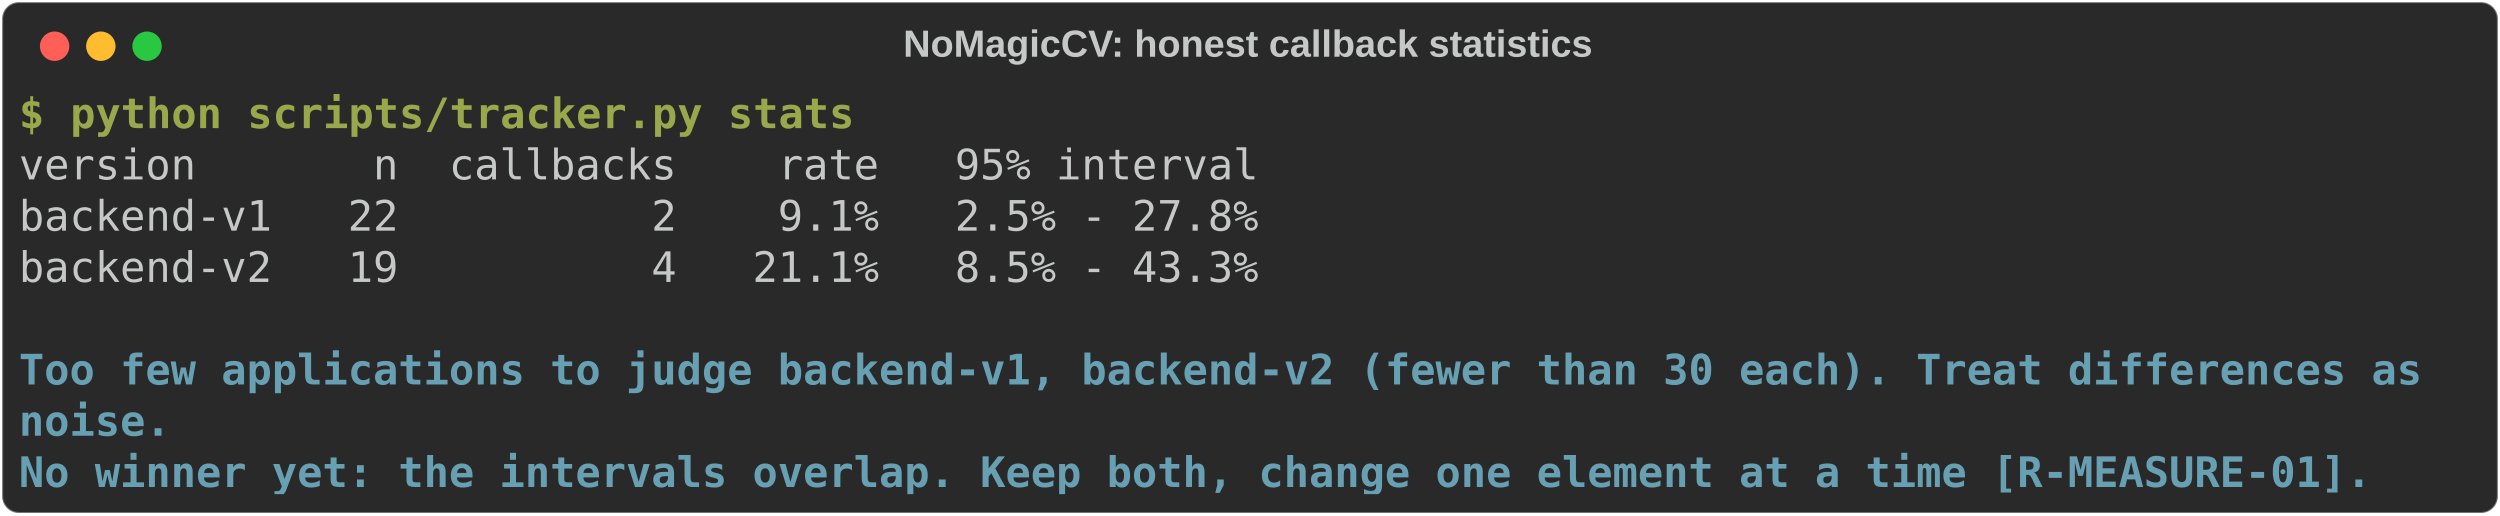
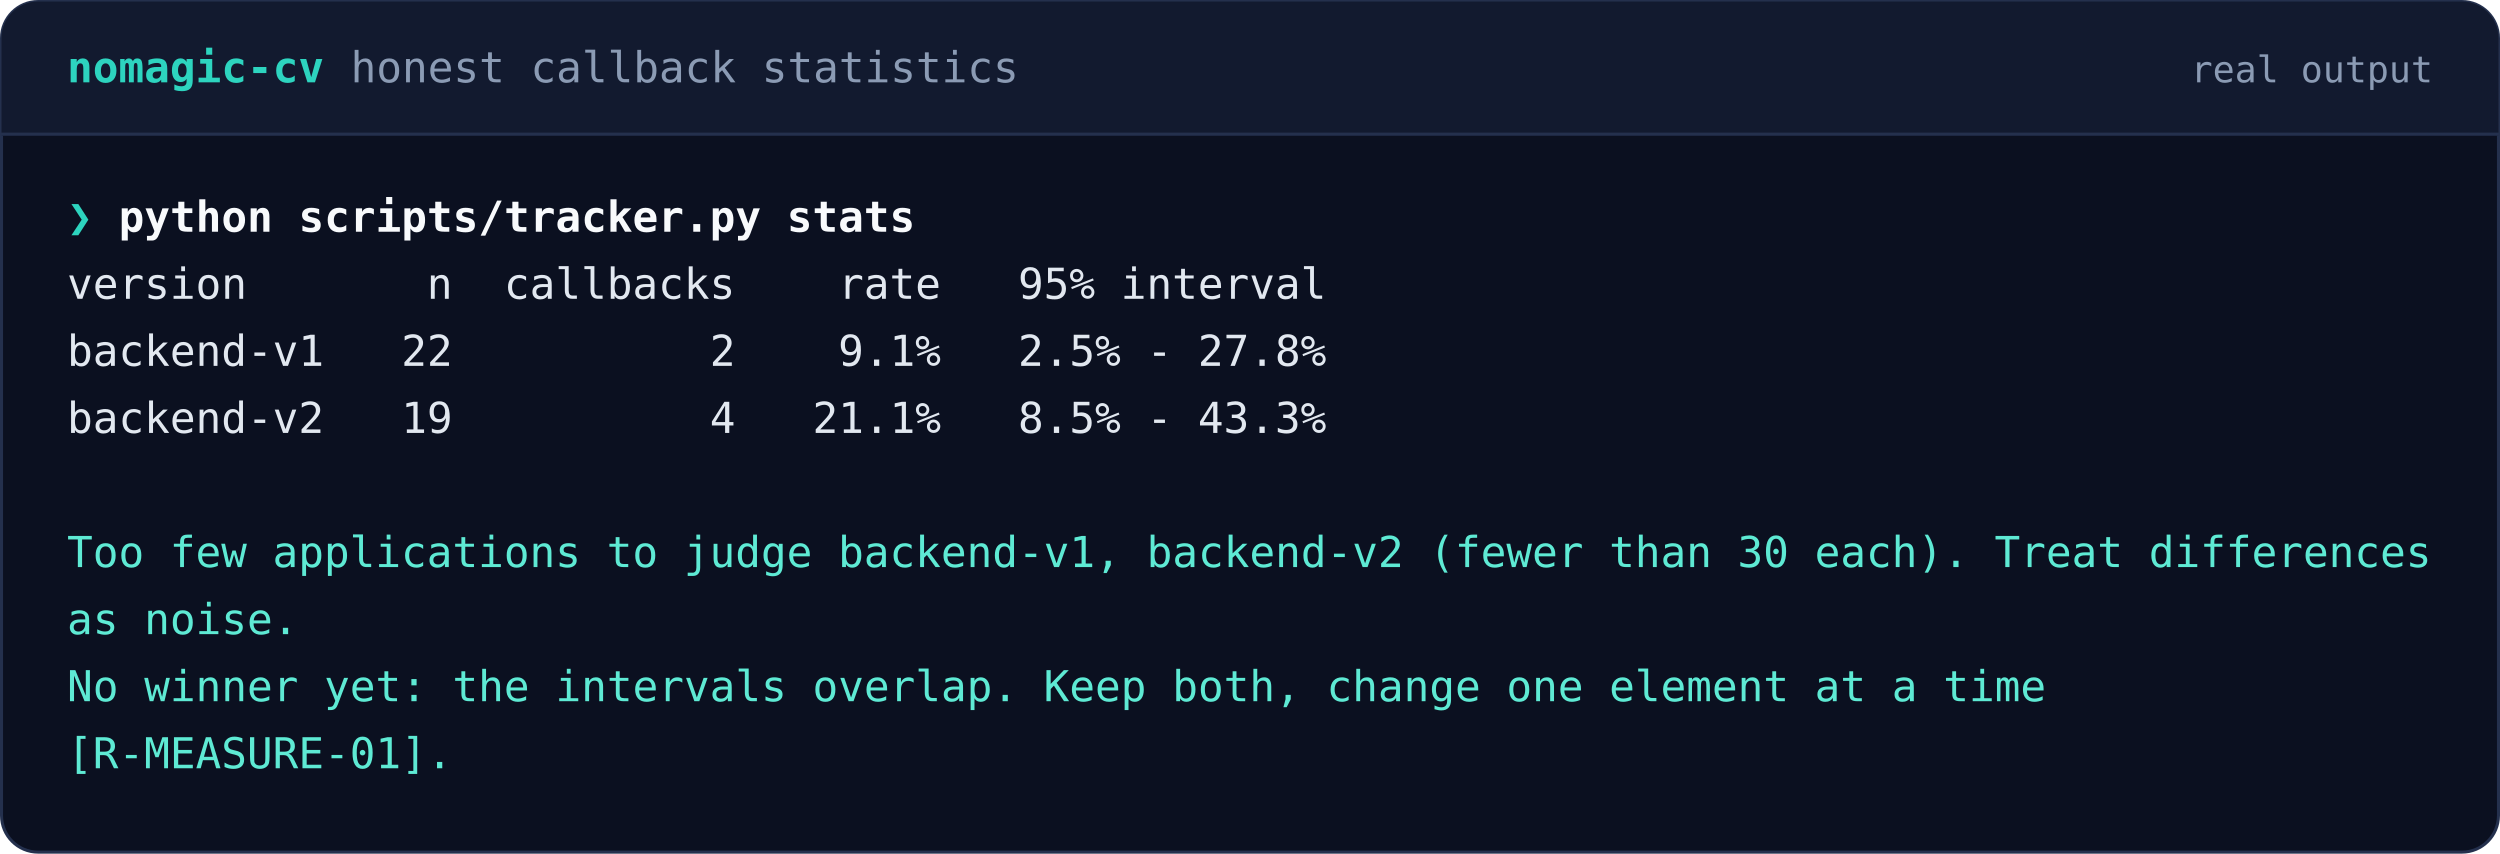
- <svg xmlns="http://www.w3.org/2000/svg" class="rich-terminal" viewBox="0 0 1190 245.2">
-   <style>
- 
-     @font-face {
-         font-family: "Fira Code";
-         src: local("FiraCode-Regular"),
-                 url("https://cdnjs.cloudflare.com/ajax/libs/firacode/6.2.0/woff2/FiraCode-Regular.woff2") format("woff2"),
-                 url("https://cdnjs.cloudflare.com/ajax/libs/firacode/6.2.0/woff/FiraCode-Regular.woff") format("woff");
-         font-style: normal;
-         font-weight: 400;
-     }
-     @font-face {
-         font-family: "Fira Code";
-         src: local("FiraCode-Bold"),
-                 url("https://cdnjs.cloudflare.com/ajax/libs/firacode/6.2.0/woff2/FiraCode-Bold.woff2") format("woff2"),
-                 url("https://cdnjs.cloudflare.com/ajax/libs/firacode/6.2.0/woff/FiraCode-Bold.woff") format("woff");
-         font-style: bold;
-         font-weight: 700;
-     }
- 
-     .terminal-3340252308-matrix {
-         font-family: Fira Code, monospace;
-         font-size: 20px;
-         line-height: 24.4px;
-         font-variant-east-asian: full-width;
-     }
- 
-     .terminal-3340252308-title {
-         font-size: 18px;
-         font-weight: bold;
-         font-family: arial;
-     }
- 
-     .terminal-3340252308-r1 { fill: #98a84b;font-weight: bold }
- .terminal-3340252308-r2 { fill: #c5c8c6 }
- .terminal-3340252308-r3 { fill: #68a0b3;font-weight: bold }
-     </style>
-   <defs>
-     <clipPath id="terminal-3340252308-clip-terminal">
-       <rect x="0" y="0" width="1170.2" height="194.2" />
-     </clipPath>
-     <clipPath id="terminal-3340252308-line-0">
-       <rect x="0" y="1.5" width="1171.2" height="24.65" />
-     </clipPath>
-     <clipPath id="terminal-3340252308-line-1">
-       <rect x="0" y="25.9" width="1171.2" height="24.65" />
-     </clipPath>
-     <clipPath id="terminal-3340252308-line-2">
-       <rect x="0" y="50.3" width="1171.2" height="24.65" />
-     </clipPath>
-     <clipPath id="terminal-3340252308-line-3">
-       <rect x="0" y="74.7" width="1171.2" height="24.65" />
-     </clipPath>
-     <clipPath id="terminal-3340252308-line-4">
-       <rect x="0" y="99.1" width="1171.2" height="24.65" />
-     </clipPath>
-     <clipPath id="terminal-3340252308-line-5">
-       <rect x="0" y="123.5" width="1171.2" height="24.65" />
-     </clipPath>
-     <clipPath id="terminal-3340252308-line-6">
-       <rect x="0" y="147.9" width="1171.2" height="24.65" />
-     </clipPath>
-   </defs>
-   <rect fill="#292929" stroke="rgba(255,255,255,0.35)" stroke-width="1" x="1" y="1" width="1188" height="243.2" rx="8" />
-   <text class="terminal-3340252308-title" fill="#c5c8c6" text-anchor="middle" x="594" y="27">NoMagicCV: honest callback statistics</text>
-   <g transform="translate(26,22)">
-     <circle cx="0" cy="0" r="7" fill="#ff5f57" />
-     <circle cx="22" cy="0" r="7" fill="#febc2e" />
-     <circle cx="44" cy="0" r="7" fill="#28c840" />
-   </g>
-   <g transform="translate(9, 41)" clip-path="url(#terminal-3340252308-clip-terminal)">
-     <g class="terminal-3340252308-matrix">
-       <text class="terminal-3340252308-r1" x="0" y="20" textLength="24.4" clip-path="url(#terminal-3340252308-line-0)">$ </text>
-       <text class="terminal-3340252308-r1" x="24.4" y="20" textLength="378.2" clip-path="url(#terminal-3340252308-line-0)">python scripts/tracker.py stats</text>
-       <text class="terminal-3340252308-r2" x="1171.2" y="20" textLength="12.2" clip-path="url(#terminal-3340252308-line-0)">
- </text>
-       <text class="terminal-3340252308-r2" x="0" y="44.4" textLength="597.8" clip-path="url(#terminal-3340252308-line-1)">version       n  callbacks    rate   95% interval</text>
-       <text class="terminal-3340252308-r2" x="1171.2" y="44.4" textLength="12.2" clip-path="url(#terminal-3340252308-line-1)">
- </text>
-       <text class="terminal-3340252308-r2" x="0" y="68.8" textLength="597.8" clip-path="url(#terminal-3340252308-line-2)">backend-v1   22          2    9.1%   2.5% - 27.8%</text>
-       <text class="terminal-3340252308-r2" x="1171.2" y="68.8" textLength="12.2" clip-path="url(#terminal-3340252308-line-2)">
- </text>
-       <text class="terminal-3340252308-r2" x="0" y="93.2" textLength="597.8" clip-path="url(#terminal-3340252308-line-3)">backend-v2   19          4   21.1%   8.5% - 43.3%</text>
-       <text class="terminal-3340252308-r2" x="1171.2" y="93.2" textLength="12.2" clip-path="url(#terminal-3340252308-line-3)">
- </text>
-       <text class="terminal-3340252308-r2" x="1171.2" y="117.6" textLength="12.2" clip-path="url(#terminal-3340252308-line-4)">
- </text>
-       <text class="terminal-3340252308-r3" x="0" y="142" textLength="1171.2" clip-path="url(#terminal-3340252308-line-5)">Too few applications to judge backend-v1, backend-v2 (fewer than 30 each). Treat differences as </text>
-       <text class="terminal-3340252308-r2" x="1171.2" y="142" textLength="12.2" clip-path="url(#terminal-3340252308-line-5)">
- </text>
-       <text class="terminal-3340252308-r3" x="0" y="166.4" textLength="73.2" clip-path="url(#terminal-3340252308-line-6)">noise.</text>
-       <text class="terminal-3340252308-r2" x="1171.2" y="166.4" textLength="12.2" clip-path="url(#terminal-3340252308-line-6)">
- </text>
-       <text class="terminal-3340252308-r3" x="0" y="190.8" textLength="1134.6" clip-path="url(#terminal-3340252308-line-7)">No winner yet: the intervals overlap. Keep both, change one element at a time [R-MEASURE-01].</text>
-       <text class="terminal-3340252308-r2" x="1171.2" y="190.8" textLength="12.2" clip-path="url(#terminal-3340252308-line-7)">
- </text>
-     </g>
+ <svg xmlns="http://www.w3.org/2000/svg" width="820" height="280" viewBox="0 0 820 280" role="img" aria-label="NoMagicCV honest callback statistics">
+   <rect x=".5" y=".5" width="819" height="279" rx="12" fill="#0b1020" stroke="#24304d" />
+   <path d="M12.5 .5h795a12 12 0 0 1 12 12v32h-819v-32a12 12 0 0 1 12-12z" fill="#121a2f" />
+   <line x1="0" y1="44" x2="820" y2="44" stroke="#24304d" />
+   <g font-family="'JetBrains Mono','SFMono-Regular','Cascadia Code',Menlo,Consolas,'DejaVu Sans Mono',monospace" font-size="14">
+     <text x="22" y="27" font-weight="700" fill="#2dd4bf">nomagic-cv</text>
+     <text x="115" y="27" fill="#8b9bb4">honest callback statistics</text>
+     <text x="798" y="27" text-anchor="end" fill="#8b9bb4" font-size="12">real output</text>
+     <text x="22" y="76" font-weight="700" fill="#2dd4bf">❯</text>
+     <text x="38.9" y="76" xml:space="preserve" fill="#f8fafc" font-weight="700">python scripts/tracker.py stats</text>
+     <text x="22.0" y="98" xml:space="preserve" fill="#e2e8f0">version       </text>
+     <text x="140.0" y="98" xml:space="preserve" fill="#e2e8f0">n  </text>
+     <text x="165.3" y="98" xml:space="preserve" fill="#e2e8f0">callbacks    </text>
+     <text x="274.9" y="98" xml:space="preserve" fill="#e2e8f0">rate   </text>
+     <text x="333.9" y="98" xml:space="preserve" fill="#e2e8f0">95% </text>
+     <text x="367.6" y="98" xml:space="preserve" fill="#e2e8f0">interval</text>
+     <text x="22.0" y="120" xml:space="preserve" fill="#e2e8f0">backend-v1   </text>
+     <text x="131.6" y="120" xml:space="preserve" fill="#e2e8f0">22          </text>
+     <text x="232.8" y="120" xml:space="preserve" fill="#e2e8f0">2    </text>
+     <text x="274.9" y="120" xml:space="preserve" fill="#e2e8f0">9.1%   </text>
+     <text x="333.9" y="120" xml:space="preserve" fill="#e2e8f0">2.5% </text>
+     <text x="376.1" y="120" xml:space="preserve" fill="#e2e8f0">- </text>
+     <text x="392.9" y="120" xml:space="preserve" fill="#e2e8f0">27.8%</text>
+     <text x="22.0" y="142" xml:space="preserve" fill="#e2e8f0">backend-v2   </text>
+     <text x="131.6" y="142" xml:space="preserve" fill="#e2e8f0">19          </text>
+     <text x="232.8" y="142" xml:space="preserve" fill="#e2e8f0">4   </text>
+     <text x="266.5" y="142" xml:space="preserve" fill="#e2e8f0">21.1%   </text>
+     <text x="333.9" y="142" xml:space="preserve" fill="#e2e8f0">8.5% </text>
+     <text x="376.1" y="142" xml:space="preserve" fill="#e2e8f0">- </text>
+     <text x="392.9" y="142" xml:space="preserve" fill="#e2e8f0">43.3%</text>
+     <text x="22.0" y="186" xml:space="preserve" fill="#5eead4">Too </text>
+     <text x="55.7" y="186" xml:space="preserve" fill="#5eead4">few </text>
+     <text x="89.4" y="186" xml:space="preserve" fill="#5eead4">applications </text>
+     <text x="199.0" y="186" xml:space="preserve" fill="#5eead4">to </text>
+     <text x="224.3" y="186" xml:space="preserve" fill="#5eead4">judge </text>
+     <text x="274.9" y="186" xml:space="preserve" fill="#5eead4">backend-v1, </text>
+     <text x="376.1" y="186" xml:space="preserve" fill="#5eead4">backend-v2 </text>
+     <text x="468.8" y="186" xml:space="preserve" fill="#5eead4">(fewer </text>
+     <text x="527.8" y="186" xml:space="preserve" fill="#5eead4">than </text>
+     <text x="569.9" y="186" xml:space="preserve" fill="#5eead4">30 </text>
+     <text x="595.2" y="186" xml:space="preserve" fill="#5eead4">each). </text>
+     <text x="654.2" y="186" xml:space="preserve" fill="#5eead4">Treat </text>
+     <text x="704.8" y="186" xml:space="preserve" fill="#5eead4">differences </text>
+     <text x="22.0" y="208" xml:space="preserve" fill="#5eead4">as </text>
+     <text x="47.3" y="208" xml:space="preserve" fill="#5eead4">noise.</text>
+     <text x="22.0" y="230" xml:space="preserve" fill="#5eead4">No </text>
+     <text x="47.3" y="230" xml:space="preserve" fill="#5eead4">winner </text>
+     <text x="106.3" y="230" xml:space="preserve" fill="#5eead4">yet: </text>
+     <text x="148.4" y="230" xml:space="preserve" fill="#5eead4">the </text>
+     <text x="182.2" y="230" xml:space="preserve" fill="#5eead4">intervals </text>
+     <text x="266.5" y="230" xml:space="preserve" fill="#5eead4">overlap. </text>
+     <text x="342.3" y="230" xml:space="preserve" fill="#5eead4">Keep </text>
+     <text x="384.5" y="230" xml:space="preserve" fill="#5eead4">both, </text>
+     <text x="435.1" y="230" xml:space="preserve" fill="#5eead4">change </text>
+     <text x="494.1" y="230" xml:space="preserve" fill="#5eead4">one </text>
+     <text x="527.8" y="230" xml:space="preserve" fill="#5eead4">element </text>
+     <text x="595.2" y="230" xml:space="preserve" fill="#5eead4">at </text>
+     <text x="620.5" y="230" xml:space="preserve" fill="#5eead4">a </text>
+     <text x="637.4" y="230" xml:space="preserve" fill="#5eead4">time </text>
+     <text x="22.0" y="252" xml:space="preserve" fill="#5eead4">[R-MEASURE-01].</text>
  </g>
</svg>
